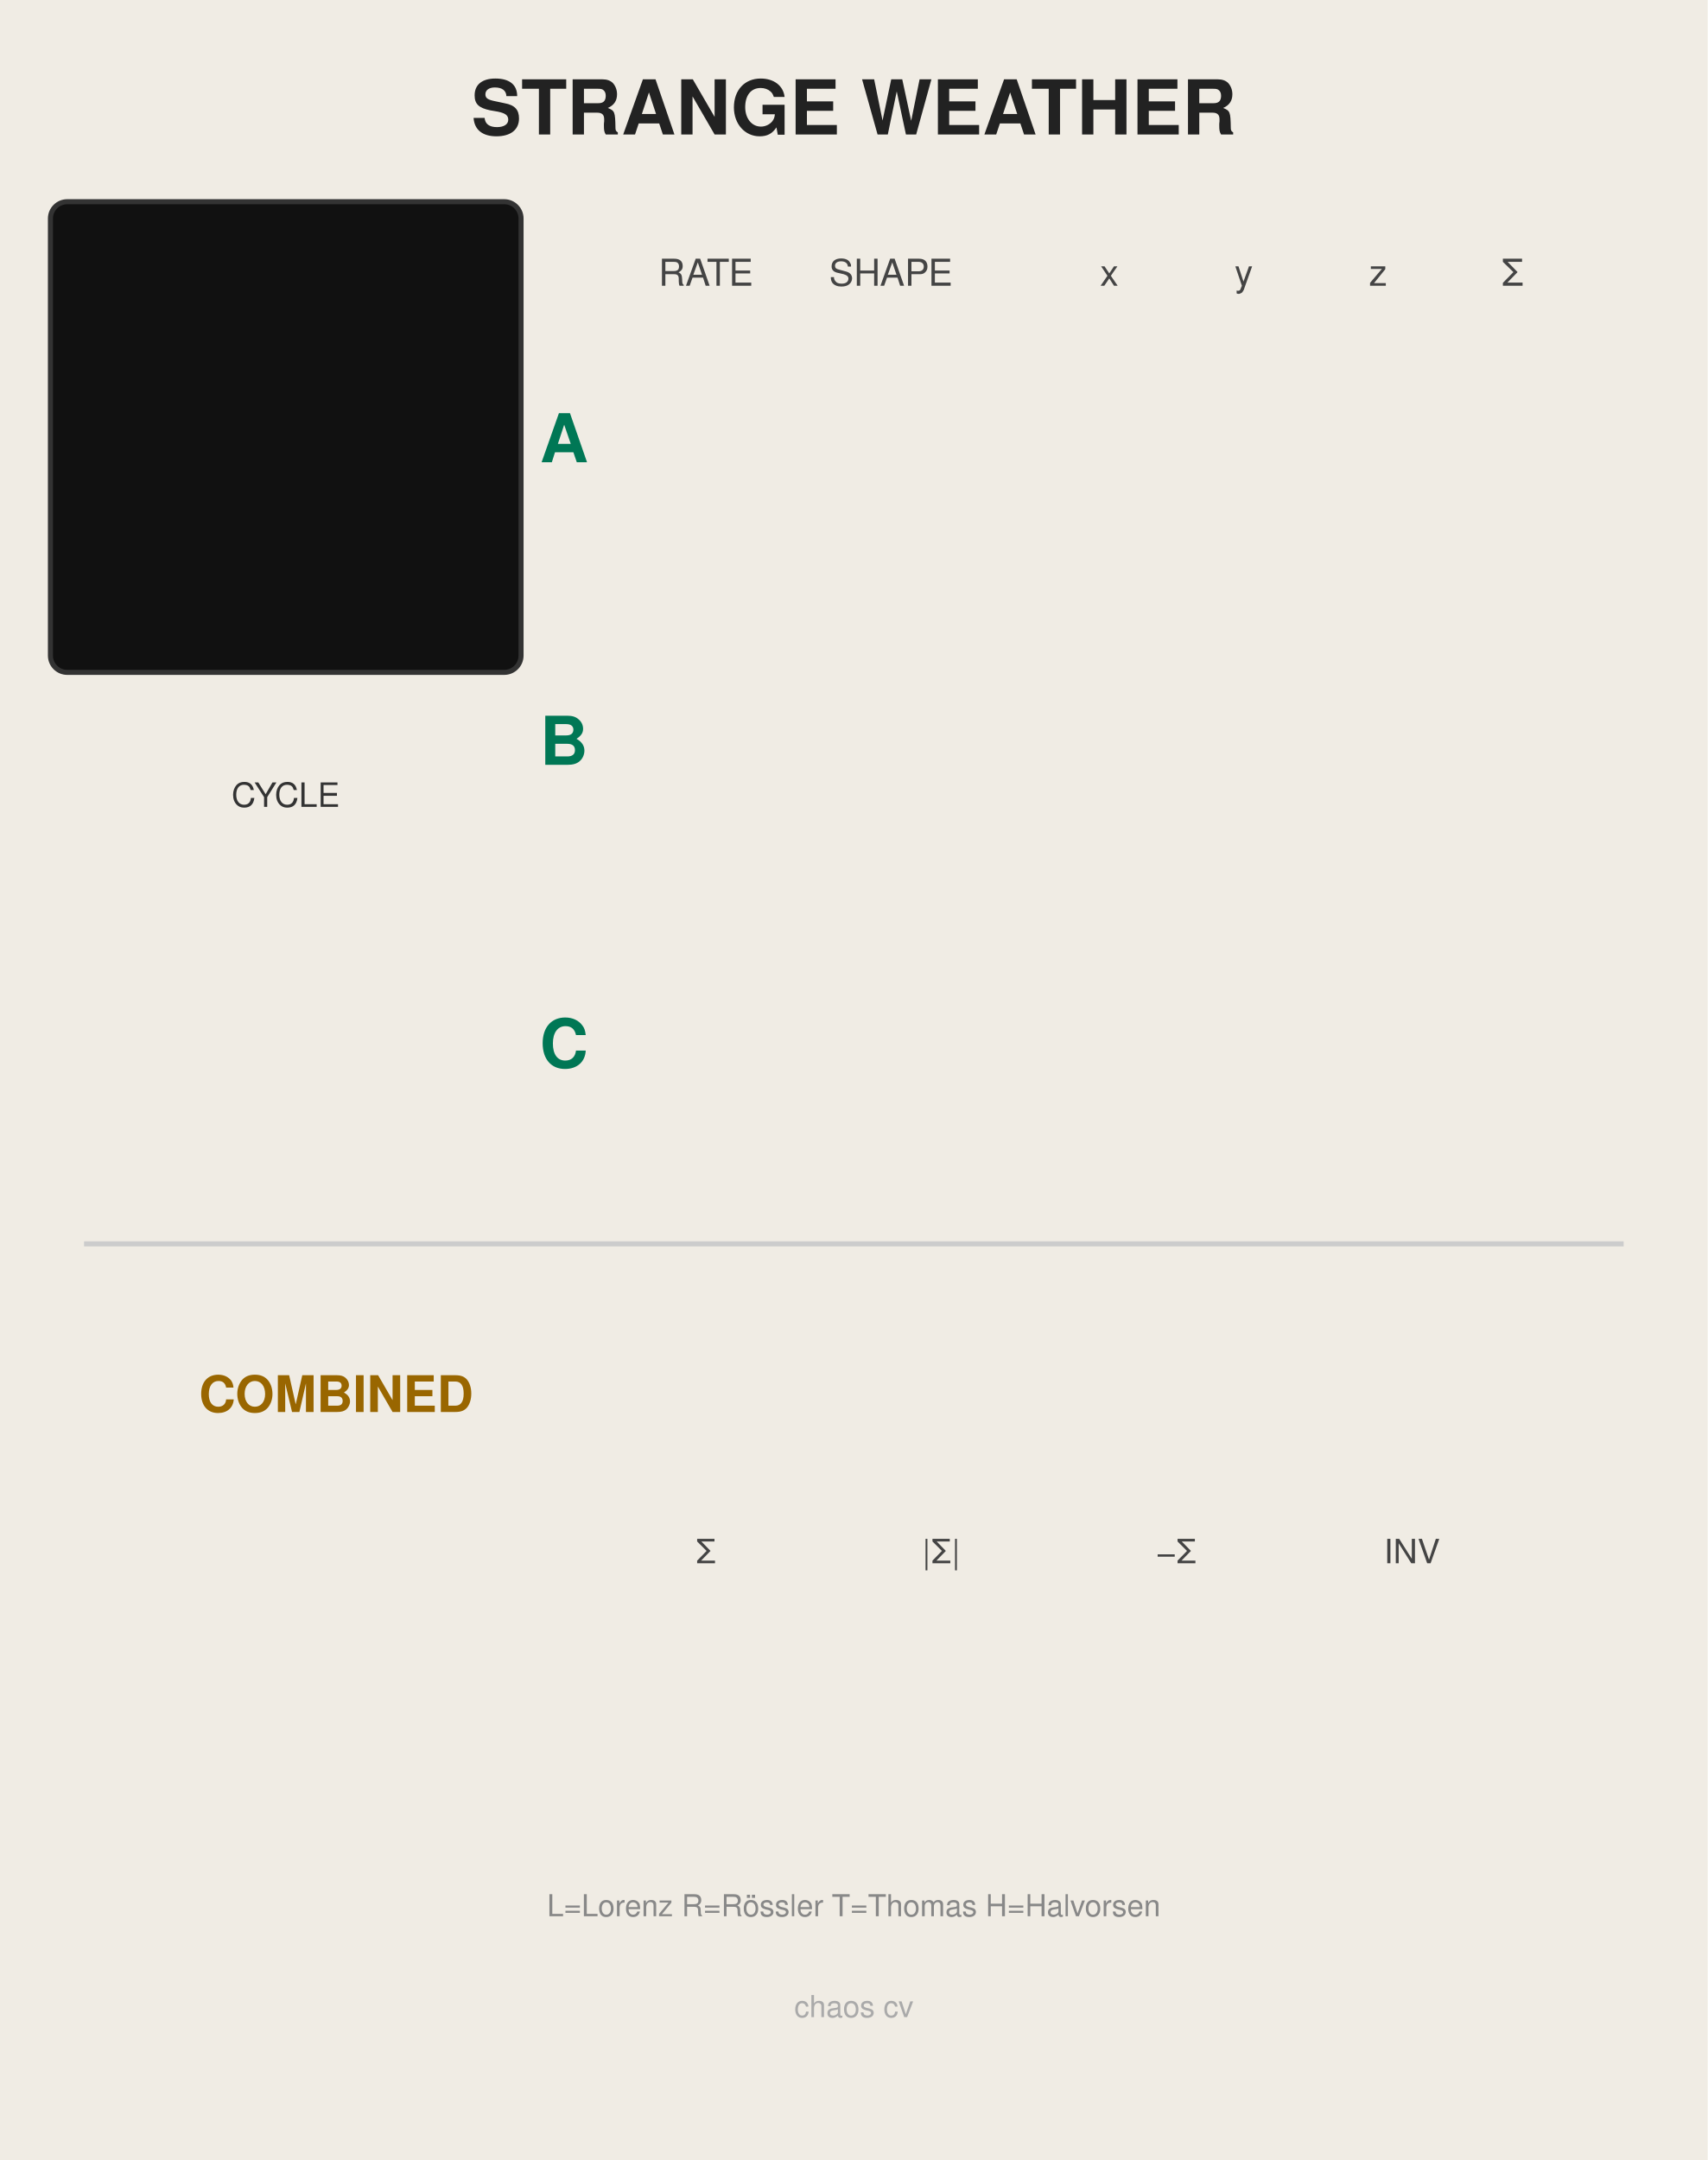
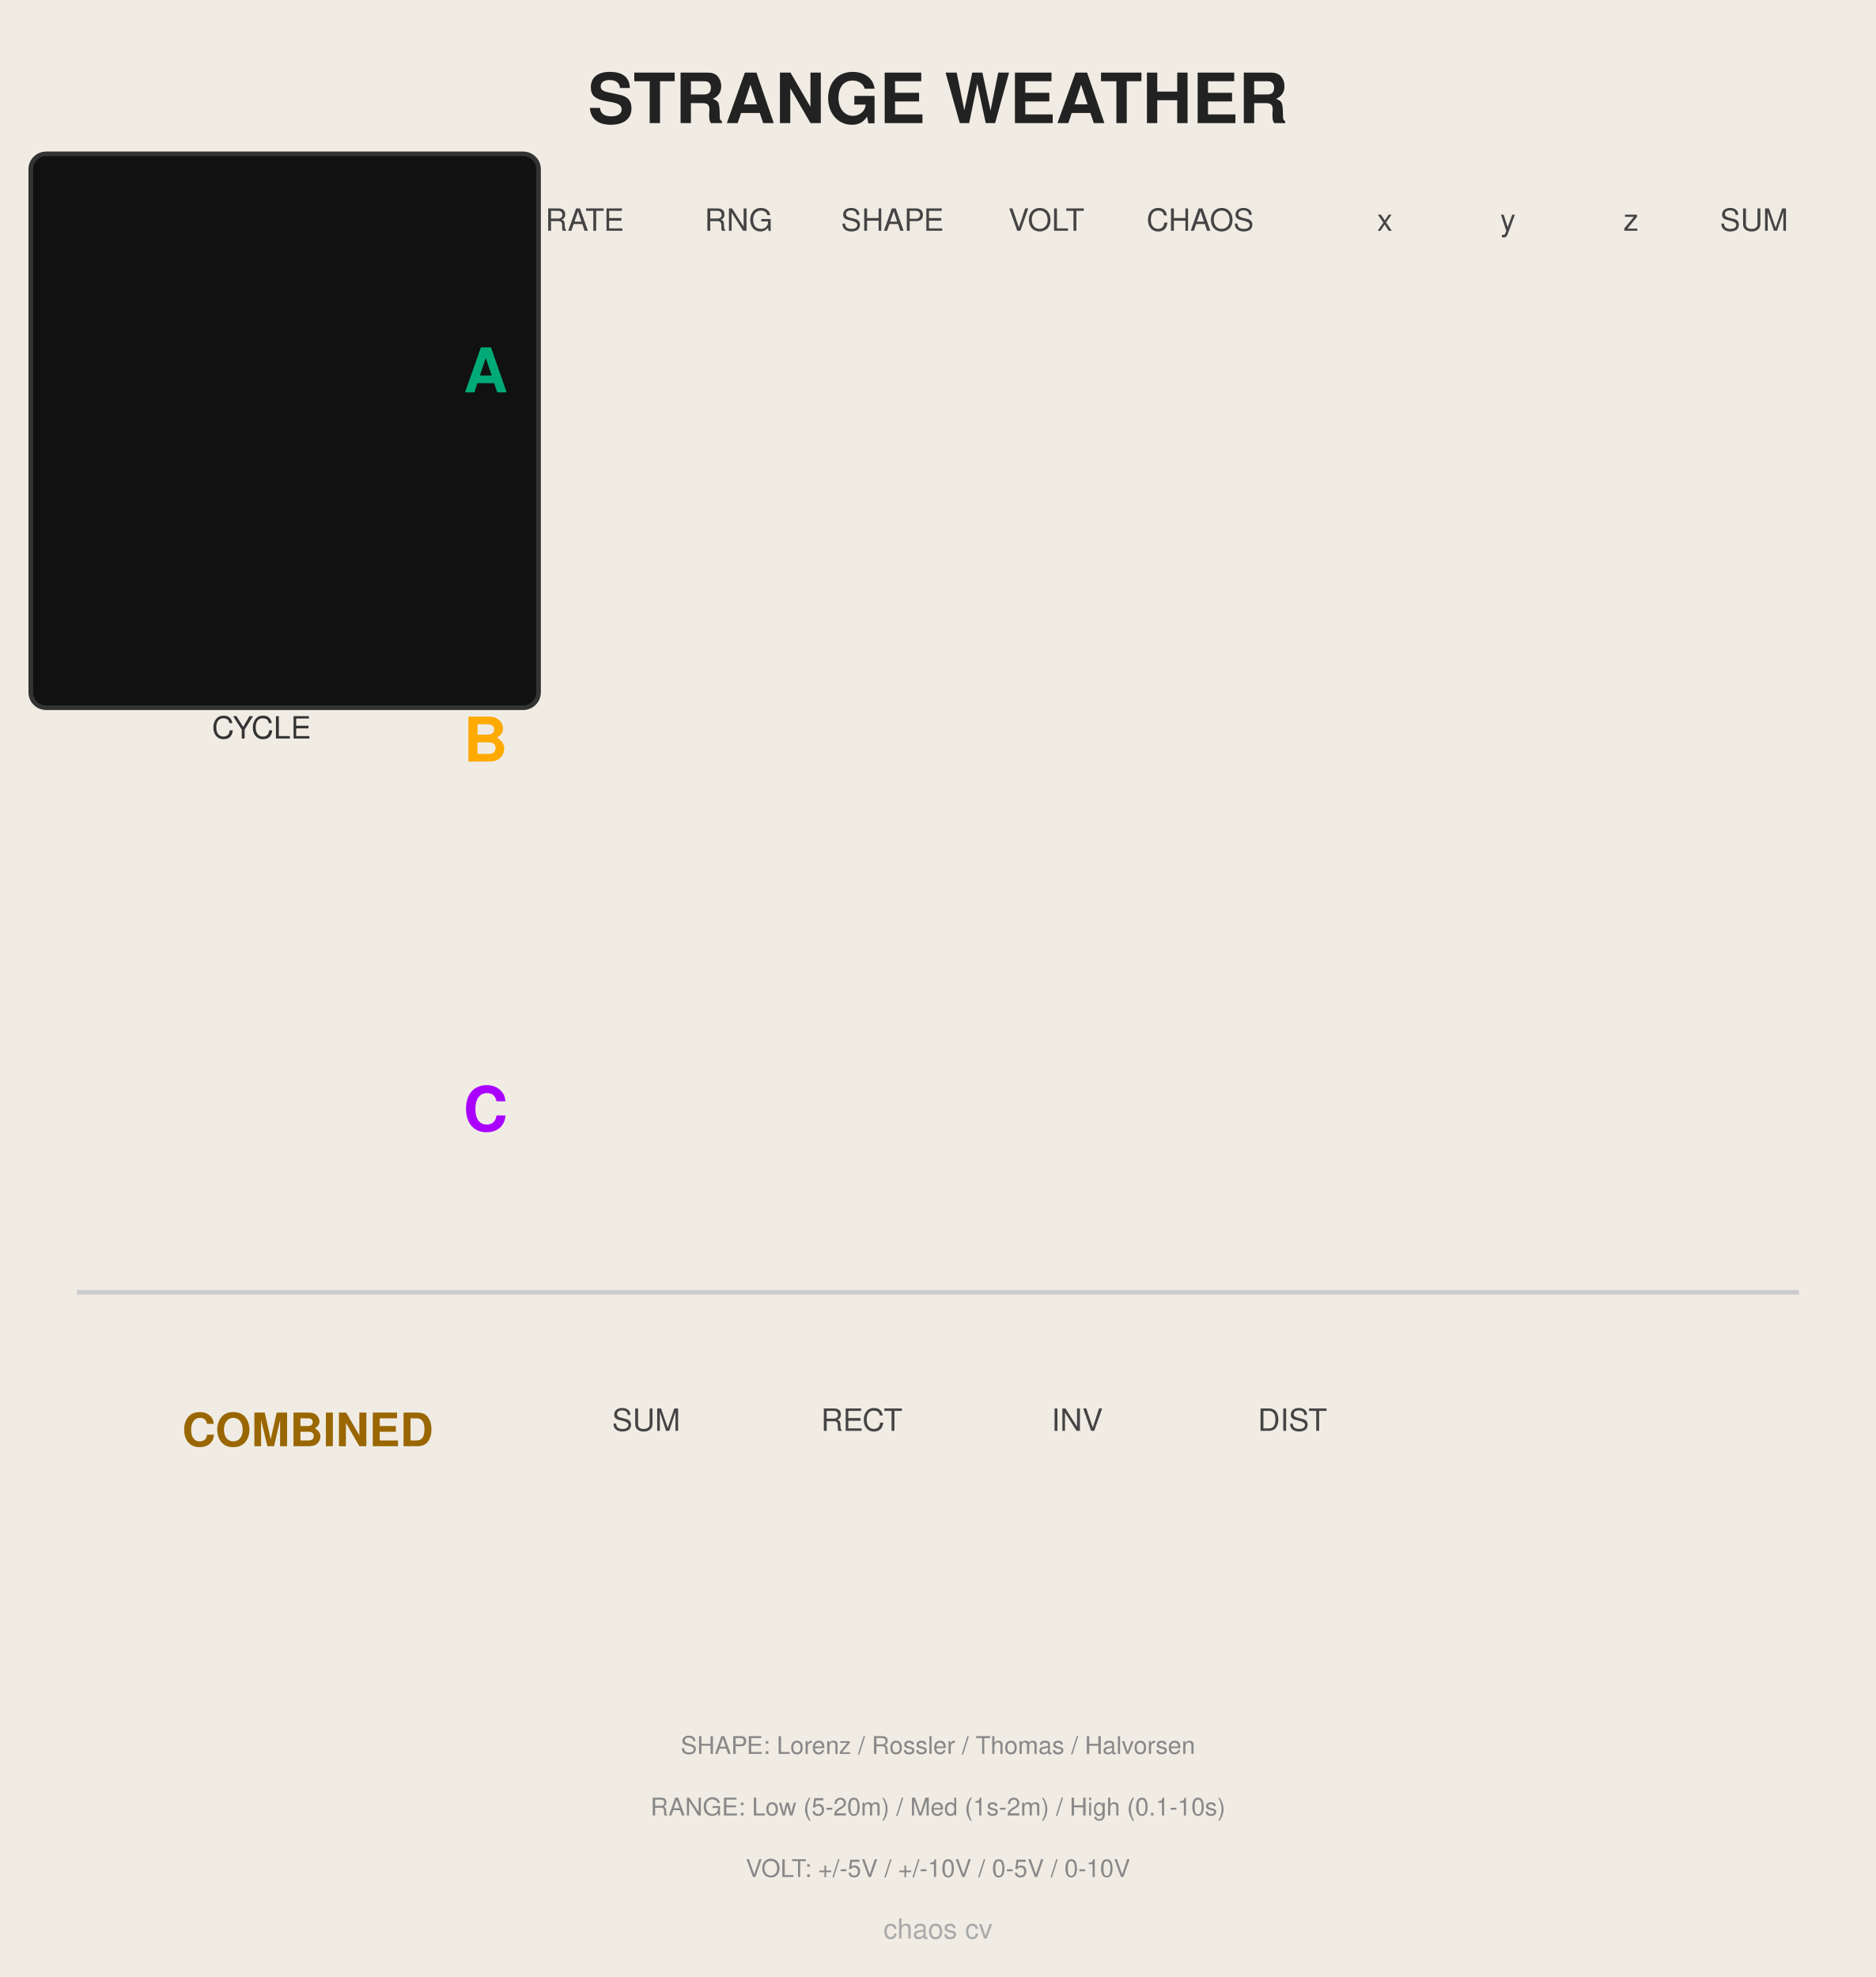
- <svg xmlns="http://www.w3.org/2000/svg" width="101.6mm" height="128.5mm" viewBox="0 0 101.6 128.5">
-   <rect x="0" y="0" width="101.6" height="128.5" fill="#f0ece4" />
-   <text x="50.8" y="8" font-family="Helvetica, Arial, sans-serif" font-size="4.5" fill="#222" text-anchor="middle" font-weight="bold">STRANGE WEATHER</text>
-   <rect x="3" y="12" width="28" height="28" rx="1" fill="#111" stroke="#333" stroke-width="0.3" />
+ <svg xmlns="http://www.w3.org/2000/svg" width="121.92mm" height="128.5mm" viewBox="0 0 121.92 128.5">
+   <rect x="0" y="0" width="121.92" height="128.5" fill="#f0ece4" />
+   <text x="60.96" y="8" font-family="Helvetica, Arial, sans-serif" font-size="4.5" fill="#222" text-anchor="middle" font-weight="bold">STRANGE WEATHER</text>
+   <rect x="2" y="10" width="33" height="36" rx="1" fill="#111" stroke="#333" stroke-width="0.3" />
  <text x="17" y="48" font-family="Helvetica, Arial, sans-serif" font-size="2" fill="#333" text-anchor="middle">CYCLE</text>
-   <text x="42" y="17" font-family="Helvetica, Arial, sans-serif" font-size="2.2" fill="#444" text-anchor="middle">RATE</text>
-   <text x="53" y="17" font-family="Helvetica, Arial, sans-serif" font-size="2.2" fill="#444" text-anchor="middle">SHAPE</text>
-   <text x="66" y="17" font-family="Helvetica, Arial, sans-serif" font-size="2.2" fill="#444" text-anchor="middle">x</text>
-   <text x="74" y="17" font-family="Helvetica, Arial, sans-serif" font-size="2.2" fill="#444" text-anchor="middle">y</text>
-   <text x="82" y="17" font-family="Helvetica, Arial, sans-serif" font-size="2.2" fill="#444" text-anchor="middle">z</text>
-   <text x="90" y="17" font-family="Helvetica, Arial, sans-serif" font-size="2.2" fill="#444" text-anchor="middle">Σ</text>
-   <text x="35" y="27.5" font-family="Helvetica, Arial, sans-serif" font-size="4" fill="#007755" text-anchor="end" font-weight="bold">A</text>
-   <text x="35" y="45.5" font-family="Helvetica, Arial, sans-serif" font-size="4" fill="#007755" text-anchor="end" font-weight="bold">B</text>
-   <text x="35" y="63.5" font-family="Helvetica, Arial, sans-serif" font-size="4" fill="#007755" text-anchor="end" font-weight="bold">C</text>
-   <line x1="5" y1="74" x2="96.6" y2="74" stroke="#ccc" stroke-width="0.3" />
-   <text x="20" y="84" font-family="Helvetica, Arial, sans-serif" font-size="3" fill="#996600" text-anchor="middle" font-weight="bold">COMBINED</text>
-   <text x="42" y="93" font-family="Helvetica, Arial, sans-serif" font-size="2" fill="#444" text-anchor="middle">Σ</text>
-   <text x="56" y="93" font-family="Helvetica, Arial, sans-serif" font-size="2" fill="#444" text-anchor="middle">|Σ|</text>
-   <text x="70" y="93" font-family="Helvetica, Arial, sans-serif" font-size="2" fill="#444" text-anchor="middle">−Σ</text>
-   <text x="84" y="93" font-family="Helvetica, Arial, sans-serif" font-size="2" fill="#444" text-anchor="middle">INV</text>
-   <text x="50.8" y="114" font-family="Helvetica, Arial, sans-serif" font-size="1.8" fill="#888" text-anchor="middle">L=Lorenz  R=Rössler  T=Thomas  H=Halvorsen</text>
-   <text x="50.8" y="120" font-family="Helvetica, Arial, sans-serif" font-size="1.8" fill="#aaa" text-anchor="middle">chaos cv</text>
+   <text x="38" y="15" font-family="Helvetica, Arial, sans-serif" font-size="2" fill="#444" text-anchor="middle">RATE</text>
+   <text x="48" y="15" font-family="Helvetica, Arial, sans-serif" font-size="2" fill="#444" text-anchor="middle">RNG</text>
+   <text x="58" y="15" font-family="Helvetica, Arial, sans-serif" font-size="2" fill="#444" text-anchor="middle">SHAPE</text>
+   <text x="68" y="15" font-family="Helvetica, Arial, sans-serif" font-size="2" fill="#444" text-anchor="middle">VOLT</text>
+   <text x="78" y="15" font-family="Helvetica, Arial, sans-serif" font-size="2" fill="#444" text-anchor="middle">CHAOS</text>
+   <text x="90" y="15" font-family="Helvetica, Arial, sans-serif" font-size="2" fill="#444" text-anchor="middle">x</text>
+   <text x="98" y="15" font-family="Helvetica, Arial, sans-serif" font-size="2" fill="#444" text-anchor="middle">y</text>
+   <text x="106" y="15" font-family="Helvetica, Arial, sans-serif" font-size="2" fill="#444" text-anchor="middle">z</text>
+   <text x="114" y="15" font-family="Helvetica, Arial, sans-serif" font-size="2" fill="#444" text-anchor="middle">SUM</text>
+   <text x="33" y="25.5" font-family="Helvetica, Arial, sans-serif" font-size="4" fill="#00aa77" text-anchor="end" font-weight="bold">A</text>
+   <text x="33" y="49.5" font-family="Helvetica, Arial, sans-serif" font-size="4" fill="#ffaa00" text-anchor="end" font-weight="bold">B</text>
+   <text x="33" y="73.5" font-family="Helvetica, Arial, sans-serif" font-size="4" fill="#aa00ff" text-anchor="end" font-weight="bold">C</text>
+   <line x1="5" y1="84" x2="116.92" y2="84" stroke="#ccc" stroke-width="0.3" />
+   <text x="20" y="94" font-family="Helvetica, Arial, sans-serif" font-size="3" fill="#996600" text-anchor="middle" font-weight="bold">COMBINED</text>
+   <text x="42" y="93" font-family="Helvetica, Arial, sans-serif" font-size="2" fill="#444" text-anchor="middle">SUM</text>
+   <text x="56" y="93" font-family="Helvetica, Arial, sans-serif" font-size="2" fill="#444" text-anchor="middle">RECT</text>
+   <text x="70" y="93" font-family="Helvetica, Arial, sans-serif" font-size="2" fill="#444" text-anchor="middle">INV</text>
+   <text x="84" y="93" font-family="Helvetica, Arial, sans-serif" font-size="2" fill="#444" text-anchor="middle">DIST</text>
+   <text x="60.96" y="114" font-family="Helvetica, Arial, sans-serif" font-size="1.6" fill="#888" text-anchor="middle">SHAPE: Lorenz / Rossler / Thomas / Halvorsen</text>
+   <text x="60.96" y="118" font-family="Helvetica, Arial, sans-serif" font-size="1.6" fill="#888" text-anchor="middle">RANGE: Low (5-20m) / Med (1s-2m) / High (0.1-10s)</text>
+   <text x="60.96" y="122" font-family="Helvetica, Arial, sans-serif" font-size="1.6" fill="#888" text-anchor="middle">VOLT: +/-5V / +/-10V / 0-5V / 0-10V</text>
+   <text x="60.96" y="126" font-family="Helvetica, Arial, sans-serif" font-size="1.8" fill="#aaa" text-anchor="middle">chaos cv</text>
</svg>
